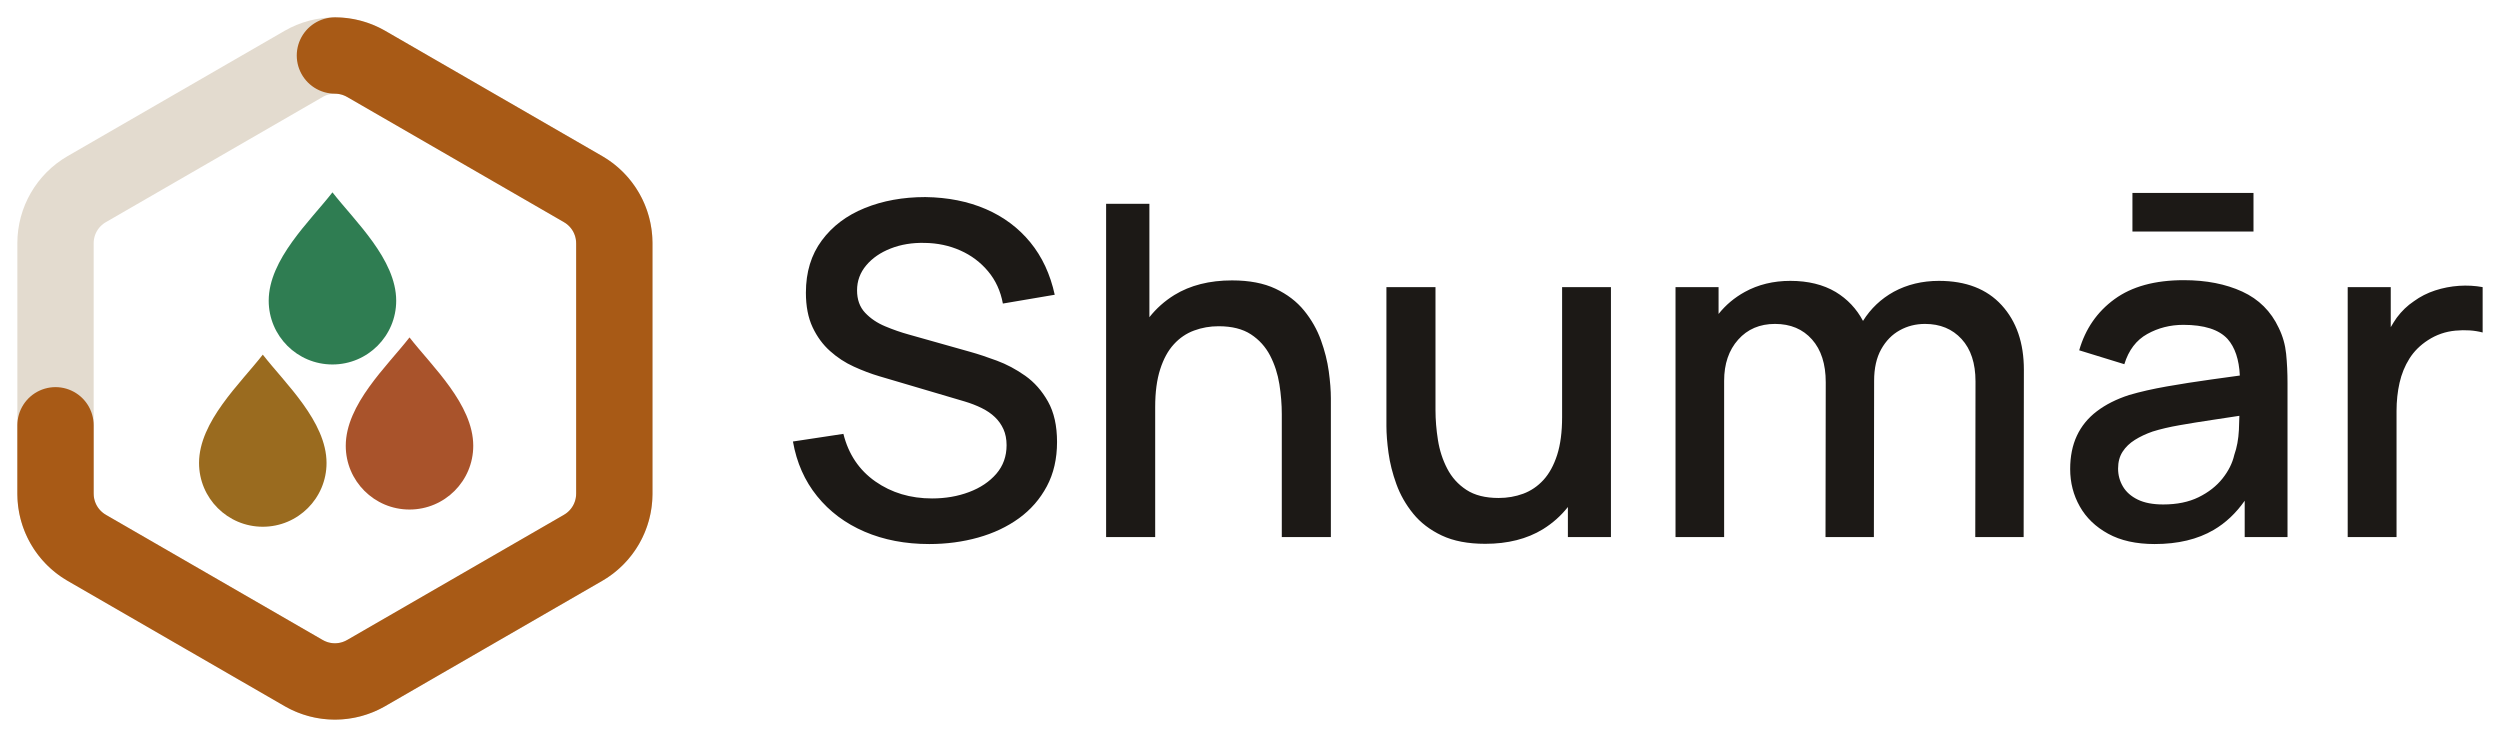
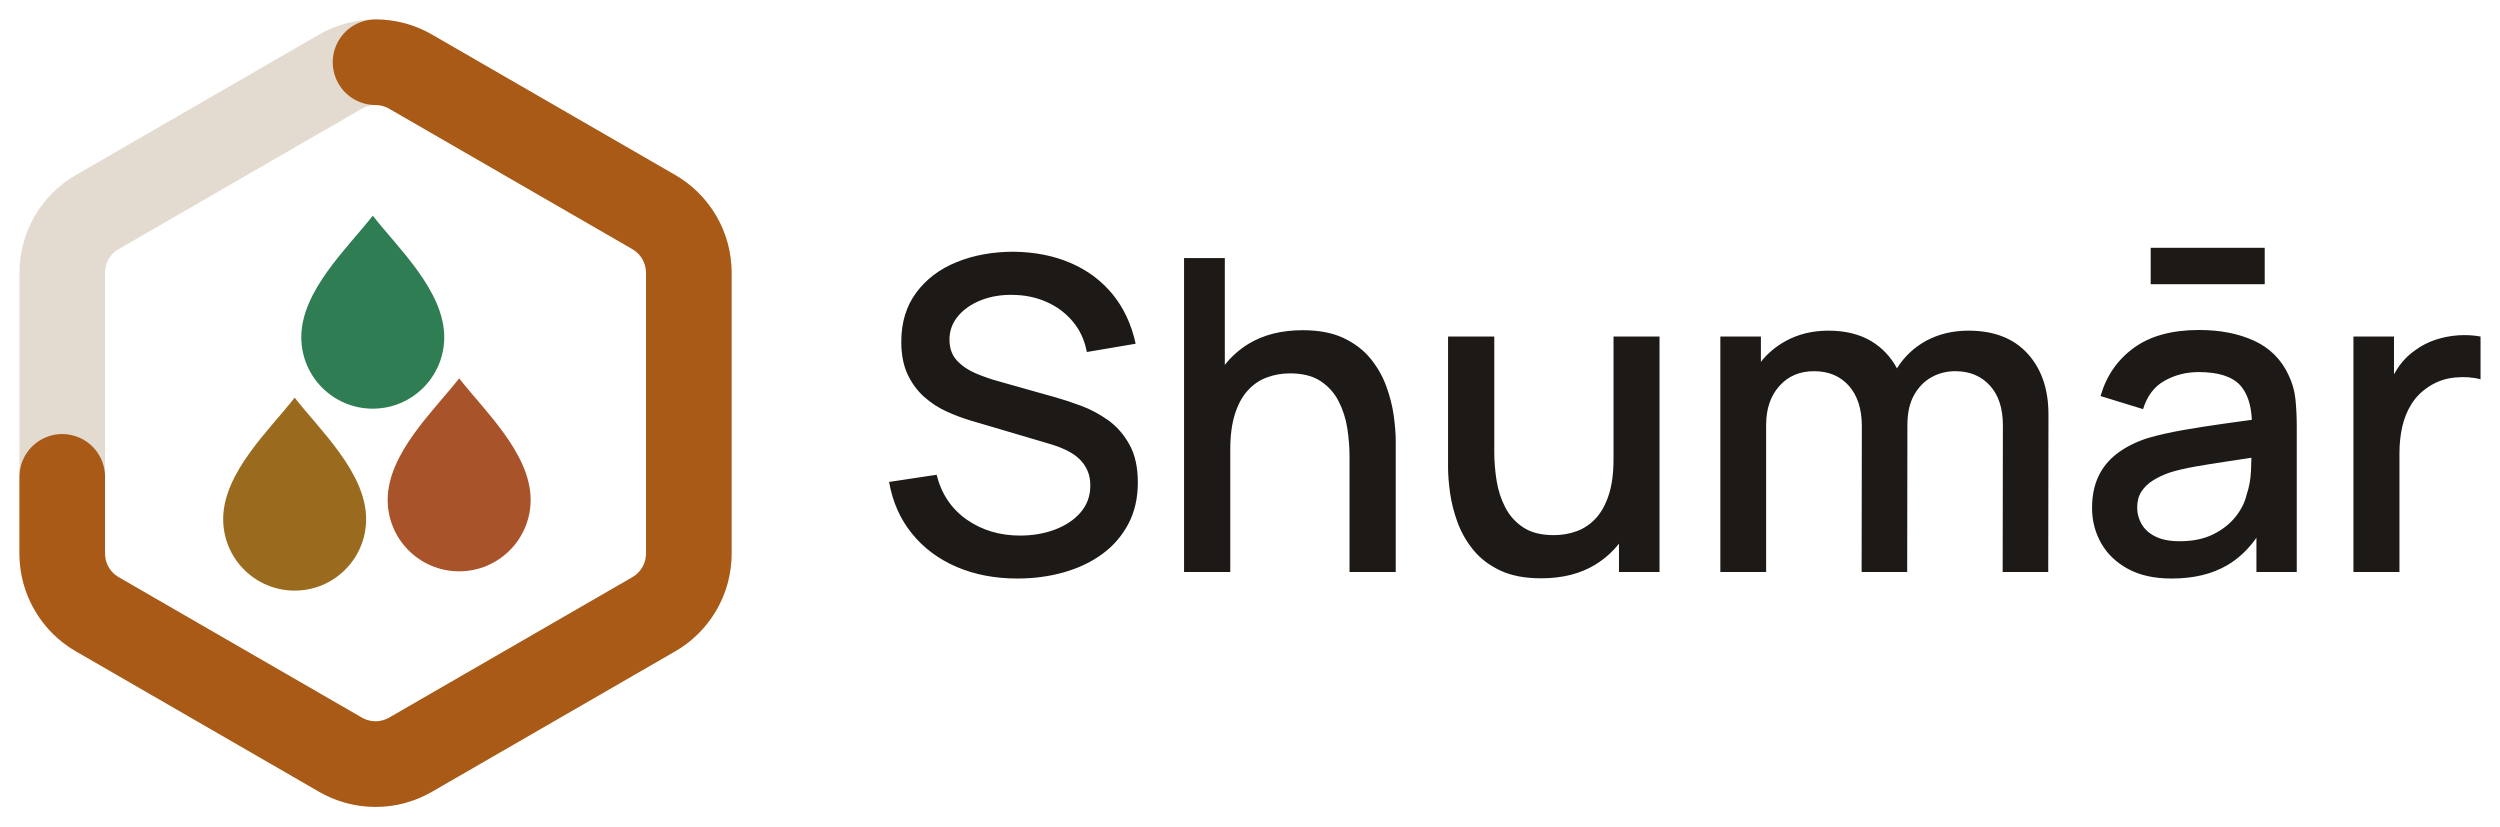
- <svg xmlns="http://www.w3.org/2000/svg" viewBox="62.92 43.57 1441.26 424.86" width="720.63" height="212.43">
+ <svg xmlns="http://www.w3.org/2000/svg" viewBox="62.92 43.57 1285.4 424.86" width="642.7" height="212.43">
  <path d="M256 75.57A36 36 0 0 1 274 80.39L399.08 152.61A36 36 0 0 1 417.08 183.78L417.08 328.22A36 36 0 0 1 399.08 359.39L274 431.61A36 36 0 0 1 238 431.61L112.92 359.39A36 36 0 0 1 94.92 328.22L94.92 183.78A36 36 0 0 1 112.92 152.61L238 80.39A36 36 0 0 1 256 75.57Z" fill="none" stroke="#e3dbcf" stroke-width="44" stroke-linejoin="round" />
  <path d="M256 75.57A36 36 0 0 1 274 80.39L399.08 152.61A36 36 0 0 1 417.08 183.78L417.08 328.22A36 36 0 0 1 399.08 359.39L274 431.61A36 36 0 0 1 238 431.61L112.92 359.39A36 36 0 0 1 94.92 328.22L94.92 183.78A36 36 0 0 1 112.92 152.61L238 80.39A36 36 0 0 1 256 75.57Z" fill="none" stroke="#a85a16" stroke-width="44" stroke-linecap="round" stroke-linejoin="round" stroke-dasharray="786.8 1092.78" />
  <path d="M254.58 154.46C267.45 171 291.33 193.05 291.33 216.94A36.75 36.75 0 0 1 217.83 216.94C217.83 193.05 241.72 171 254.58 154.46Z" fill="#2f7d52" />
  <path d="M214.42 248.02C227.28 264.56 251.17 286.61 251.17 310.49A36.75 36.75 0 0 1 177.67 310.49C177.67 286.61 201.56 264.56 214.42 248.02Z" fill="#9a6b1f" />
  <path d="M299 238.1C311.86 254.63 335.75 276.68 335.75 300.57A36.75 36.75 0 0 1 262.25 300.57C262.25 276.68 286.14 254.63 299 238.1Z" fill="#a9532b" />
-   <path transform="translate(510.31 353.21) scale(2.66883)" fill="#1c1916" d="M33.1 1.5Q25.35 1.5 19.13 -1.17Q12.9 -3.85 8.88 -8.83Q4.85 -13.8 3.65 -20.65L14.55 -22.3Q16.2 -15.7 21.45 -12.02Q26.7 -8.35 33.7 -8.35Q38.05 -8.35 41.7 -9.73Q45.35 -11.1 47.58 -13.67Q49.8 -16.25 49.8 -19.85Q49.8 -21.8 49.13 -23.3Q48.45 -24.8 47.28 -25.92Q46.1 -27.05 44.43 -27.87Q42.75 -28.7 40.75 -29.3L22.3 -34.75Q19.6 -35.55 16.8 -36.83Q14 -38.1 11.68 -40.18Q9.35 -42.25 7.9 -45.32Q6.45 -48.4 6.45 -52.8Q6.45 -59.45 9.88 -64.07Q13.3 -68.7 19.15 -71.07Q25 -73.45 32.25 -73.45Q39.55 -73.35 45.33 -70.85Q51.1 -68.35 54.93 -63.67Q58.75 -59 60.2 -52.35L49 -50.45Q48.25 -54.5 45.8 -57.42Q43.35 -60.35 39.8 -61.92Q36.25 -63.5 32.1 -63.55Q28.1 -63.65 24.78 -62.35Q21.45 -61.05 19.48 -58.7Q17.5 -56.35 17.5 -53.3Q17.5 -50.3 19.25 -48.45Q21 -46.6 23.58 -45.53Q26.15 -44.45 28.7 -43.75L42 -40Q44.5 -39.3 47.68 -38.12Q50.85 -36.95 53.83 -34.85Q56.8 -32.75 58.75 -29.27Q60.7 -25.8 60.7 -20.55Q60.7 -15.1 58.5 -10.98Q56.3 -6.85 52.48 -4.07Q48.65 -1.3 43.65 0.1Q38.65 1.5 33.1 1.5ZM109.25 0L109.25 -26.55Q109.25 -29.7 108.73 -33.02Q108.2 -36.35 106.73 -39.2Q105.25 -42.05 102.58 -43.8Q99.9 -45.55 95.6 -45.55Q92.8 -45.55 90.3 -44.62Q87.8 -43.7 85.93 -41.65Q84.05 -39.6 82.98 -36.25Q81.9 -32.9 81.9 -28.1L81.9 0L71.3 0L71.3 -72L80.65 -72L80.65 -47.5Q82.9 -50.35 86.05 -52.3Q91.2 -55.45 98.5 -55.45Q104.1 -55.45 107.9 -53.65Q111.7 -51.85 114.08 -48.92Q116.45 -46 117.7 -42.55Q118.95 -39.1 119.4 -35.8Q119.85 -32.5 119.85 -30L119.85 0L109.25 0ZM153.2 1.45Q147.6 1.45 143.8 -0.35Q140 -2.15 137.63 -5.07Q135.25 -8 134 -11.45Q132.75 -14.9 132.3 -18.2Q131.85 -21.5 131.85 -24L131.85 -54L142.45 -54L142.45 -27.45Q142.45 -24.3 142.98 -20.97Q143.5 -17.65 144.98 -14.8Q146.45 -11.95 149.13 -10.2Q151.8 -8.45 156.1 -8.45Q158.9 -8.45 161.4 -9.37Q163.9 -10.3 165.78 -12.35Q167.65 -14.4 168.73 -17.75Q169.8 -21.1 169.8 -25.9L169.8 -54L180.35 -54L180.35 0L171.05 0L171.05 -6.5Q168.8 -3.65 165.65 -1.7Q160.5 1.45 153.2 1.45ZM259.05 0L259.1 -33.65Q259.1 -39.5 256.1 -42.78Q253.1 -46.05 248.2 -46.05Q245.2 -46.05 242.73 -44.67Q240.25 -43.3 238.73 -40.58Q237.2 -37.85 237.2 -33.75L237.2 -33.75L237.15 0L226.7 0L226.75 -33.45Q226.75 -39.35 223.78 -42.7Q220.8 -46.05 215.8 -46.05Q210.85 -46.05 207.83 -42.65Q204.8 -39.25 204.8 -33.75L204.8 0L194.3 0L194.3 -54L203.6 -54L203.6 -48.2Q205.9 -51.1 209.25 -52.95Q213.6 -55.35 219.1 -55.35Q224.85 -55.35 228.9 -52.95Q232.7 -50.65 234.8 -46.7Q237.3 -50.7 241.45 -53Q245.8 -55.35 251.2 -55.35Q259.95 -55.35 264.75 -50.1Q269.55 -44.85 269.55 -36.15L269.5 0L259.05 0ZM297.8 1.5Q291.8 1.5 287.75 -0.73Q283.7 -2.95 281.63 -6.62Q279.55 -10.3 279.55 -14.7Q279.55 -18.8 281 -21.9Q282.45 -25 285.3 -27.17Q288.15 -29.35 292.3 -30.7Q295.9 -31.75 300.45 -32.55Q305 -33.35 310.05 -34.05Q313.1 -34.5 316.2 -34.9Q315.95 -40.1 313.55 -42.8Q310.75 -45.85 304 -45.85Q299.75 -45.85 296.2 -43.87Q292.65 -41.9 291.25 -37.35L281.5 -40.35Q283.5 -47.3 289.13 -51.4Q294.75 -55.5 304.1 -55.5Q311.35 -55.5 316.73 -53.03Q322.1 -50.55 324.6 -45.2Q325.9 -42.55 326.2 -39.6Q326.5 -36.65 326.5 -33.25L326.5 0L317.25 0L317.25 -7.85Q314.4 -3.8 310.55 -1.55Q305.35 1.5 297.8 1.5ZM299.65 -7.05Q304.1 -7.05 307.3 -8.62Q310.5 -10.2 312.45 -12.65Q314.4 -15.1 315 -17.75Q315.85 -20.15 316 -23.15Q316.05 -24.85 316.1 -26.2Q313.1 -25.75 310.5 -25.35Q306.45 -24.75 303.18 -24.17Q299.9 -23.6 297.35 -22.8Q295.2 -22.05 293.53 -21Q291.85 -19.95 290.88 -18.45Q289.9 -16.95 289.9 -14.8Q289.9 -12.7 290.95 -10.92Q292 -9.15 294.15 -8.1Q296.3 -7.05 299.65 -7.05ZM293 -66L293 -74.35L319.15 -74.35L319.15 -66L293 -66ZM339.5 0L339.5 -54L348.8 -54L348.8 -45.35Q349.4 -46.4 350.1 -47.4Q351.7 -49.55 353.8 -50.95Q355.85 -52.45 358.38 -53.28Q360.9 -54.1 363.55 -54.28Q366.2 -54.45 368.65 -54L368.65 -44.2Q366 -44.9 362.78 -44.6Q359.55 -44.3 356.85 -42.55Q354.3 -40.9 352.83 -38.55Q351.35 -36.2 350.7 -33.33Q350.05 -30.45 350.05 -27.25L350.05 0L339.5 0Z" />
+   <path transform="translate(511.87 337.66) scale(2.241817)" fill="#1c1916" d="M33.1 1.5Q25.35 1.5 19.13 -1.17Q12.9 -3.85 8.88 -8.83Q4.85 -13.8 3.65 -20.65L14.55 -22.3Q16.2 -15.7 21.45 -12.02Q26.7 -8.35 33.7 -8.35Q38.05 -8.35 41.7 -9.73Q45.35 -11.1 47.58 -13.67Q49.8 -16.25 49.8 -19.85Q49.8 -21.8 49.13 -23.3Q48.45 -24.8 47.28 -25.92Q46.1 -27.05 44.43 -27.87Q42.75 -28.7 40.75 -29.3L22.3 -34.75Q19.6 -35.55 16.8 -36.83Q14 -38.1 11.68 -40.18Q9.35 -42.25 7.9 -45.32Q6.45 -48.4 6.45 -52.8Q6.45 -59.45 9.88 -64.07Q13.3 -68.7 19.15 -71.07Q25 -73.45 32.25 -73.45Q39.55 -73.35 45.33 -70.85Q51.1 -68.35 54.93 -63.67Q58.75 -59 60.2 -52.35L49 -50.45Q48.25 -54.5 45.8 -57.42Q43.35 -60.35 39.8 -61.92Q36.25 -63.5 32.1 -63.55Q28.1 -63.65 24.78 -62.35Q21.45 -61.05 19.48 -58.7Q17.5 -56.35 17.5 -53.3Q17.5 -50.3 19.25 -48.45Q21 -46.6 23.58 -45.53Q26.15 -44.45 28.7 -43.75L42 -40Q44.5 -39.3 47.68 -38.12Q50.85 -36.95 53.83 -34.85Q56.8 -32.75 58.75 -29.27Q60.7 -25.8 60.7 -20.55Q60.7 -15.1 58.5 -10.98Q56.3 -6.85 52.48 -4.07Q48.65 -1.3 43.65 0.1Q38.65 1.5 33.1 1.5ZM109.25 0L109.25 -26.55Q109.25 -29.7 108.73 -33.02Q108.2 -36.35 106.73 -39.2Q105.25 -42.05 102.58 -43.8Q99.9 -45.55 95.6 -45.55Q92.8 -45.55 90.3 -44.62Q87.8 -43.7 85.93 -41.65Q84.05 -39.6 82.98 -36.25Q81.9 -32.9 81.9 -28.1L81.9 0L71.3 0L71.3 -72L80.65 -72L80.65 -47.5Q82.9 -50.35 86.05 -52.3Q91.2 -55.45 98.5 -55.45Q104.1 -55.45 107.9 -53.65Q111.7 -51.85 114.08 -48.92Q116.45 -46 117.7 -42.55Q118.95 -39.1 119.4 -35.8Q119.85 -32.5 119.85 -30L119.85 0L109.25 0ZM153.2 1.45Q147.6 1.45 143.8 -0.35Q140 -2.15 137.63 -5.07Q135.25 -8 134 -11.45Q132.75 -14.9 132.3 -18.2Q131.85 -21.5 131.85 -24L131.85 -54L142.45 -54L142.45 -27.45Q142.45 -24.3 142.98 -20.97Q143.5 -17.65 144.98 -14.8Q146.45 -11.95 149.13 -10.2Q151.8 -8.45 156.1 -8.45Q158.9 -8.45 161.4 -9.37Q163.9 -10.3 165.78 -12.35Q167.65 -14.4 168.73 -17.75Q169.8 -21.1 169.8 -25.9L169.8 -54L180.35 -54L180.35 0L171.05 0L171.05 -6.5Q168.8 -3.65 165.65 -1.7Q160.5 1.45 153.2 1.45ZM259.05 0L259.1 -33.65Q259.1 -39.5 256.1 -42.78Q253.1 -46.05 248.2 -46.05Q245.2 -46.05 242.73 -44.67Q240.25 -43.3 238.73 -40.58Q237.2 -37.85 237.2 -33.75L237.2 -33.75L237.15 0L226.7 0L226.75 -33.45Q226.75 -39.35 223.78 -42.7Q220.8 -46.05 215.8 -46.05Q210.85 -46.05 207.83 -42.65Q204.8 -39.25 204.8 -33.75L204.8 0L194.3 0L194.3 -54L203.6 -54L203.6 -48.2Q205.9 -51.1 209.25 -52.95Q213.6 -55.35 219.1 -55.35Q224.85 -55.35 228.9 -52.95Q232.7 -50.65 234.8 -46.7Q237.3 -50.7 241.45 -53Q245.8 -55.35 251.2 -55.35Q259.95 -55.35 264.75 -50.1Q269.55 -44.85 269.55 -36.15L269.5 0L259.05 0ZM297.8 1.5Q291.8 1.5 287.75 -0.73Q283.7 -2.95 281.63 -6.62Q279.55 -10.3 279.55 -14.7Q279.55 -18.8 281 -21.9Q282.45 -25 285.3 -27.17Q288.15 -29.35 292.3 -30.7Q295.9 -31.75 300.45 -32.55Q305 -33.35 310.05 -34.05Q313.1 -34.5 316.2 -34.9Q315.95 -40.1 313.55 -42.8Q310.75 -45.85 304 -45.85Q299.75 -45.85 296.2 -43.87Q292.65 -41.9 291.25 -37.35L281.5 -40.35Q283.5 -47.3 289.13 -51.4Q294.75 -55.5 304.1 -55.5Q311.35 -55.5 316.73 -53.03Q322.1 -50.55 324.6 -45.2Q325.9 -42.55 326.2 -39.6Q326.5 -36.65 326.5 -33.25L326.5 0L317.25 0L317.25 -7.85Q314.4 -3.8 310.55 -1.55Q305.35 1.5 297.8 1.5ZM299.65 -7.05Q304.1 -7.05 307.3 -8.62Q310.5 -10.2 312.45 -12.65Q314.4 -15.1 315 -17.75Q315.85 -20.15 316 -23.15Q316.05 -24.85 316.1 -26.2Q313.1 -25.75 310.5 -25.35Q306.45 -24.75 303.18 -24.17Q299.9 -23.6 297.35 -22.8Q295.2 -22.05 293.53 -21Q291.85 -19.95 290.88 -18.45Q289.9 -16.95 289.9 -14.8Q289.9 -12.7 290.95 -10.92Q292 -9.15 294.15 -8.1Q296.3 -7.05 299.65 -7.05ZM293 -66L293 -74.35L319.15 -74.35L319.15 -66L293 -66ZM339.5 0L339.5 -54L348.8 -54L348.8 -45.35Q349.4 -46.4 350.1 -47.4Q351.7 -49.55 353.8 -50.95Q355.85 -52.45 358.38 -53.28Q360.9 -54.1 363.55 -54.28Q366.2 -54.45 368.65 -54L368.65 -44.2Q366 -44.9 362.78 -44.6Q359.55 -44.3 356.85 -42.55Q354.3 -40.9 352.83 -38.55Q351.35 -36.2 350.7 -33.33Q350.05 -30.45 350.05 -27.25L350.05 0L339.5 0Z" />
</svg>
